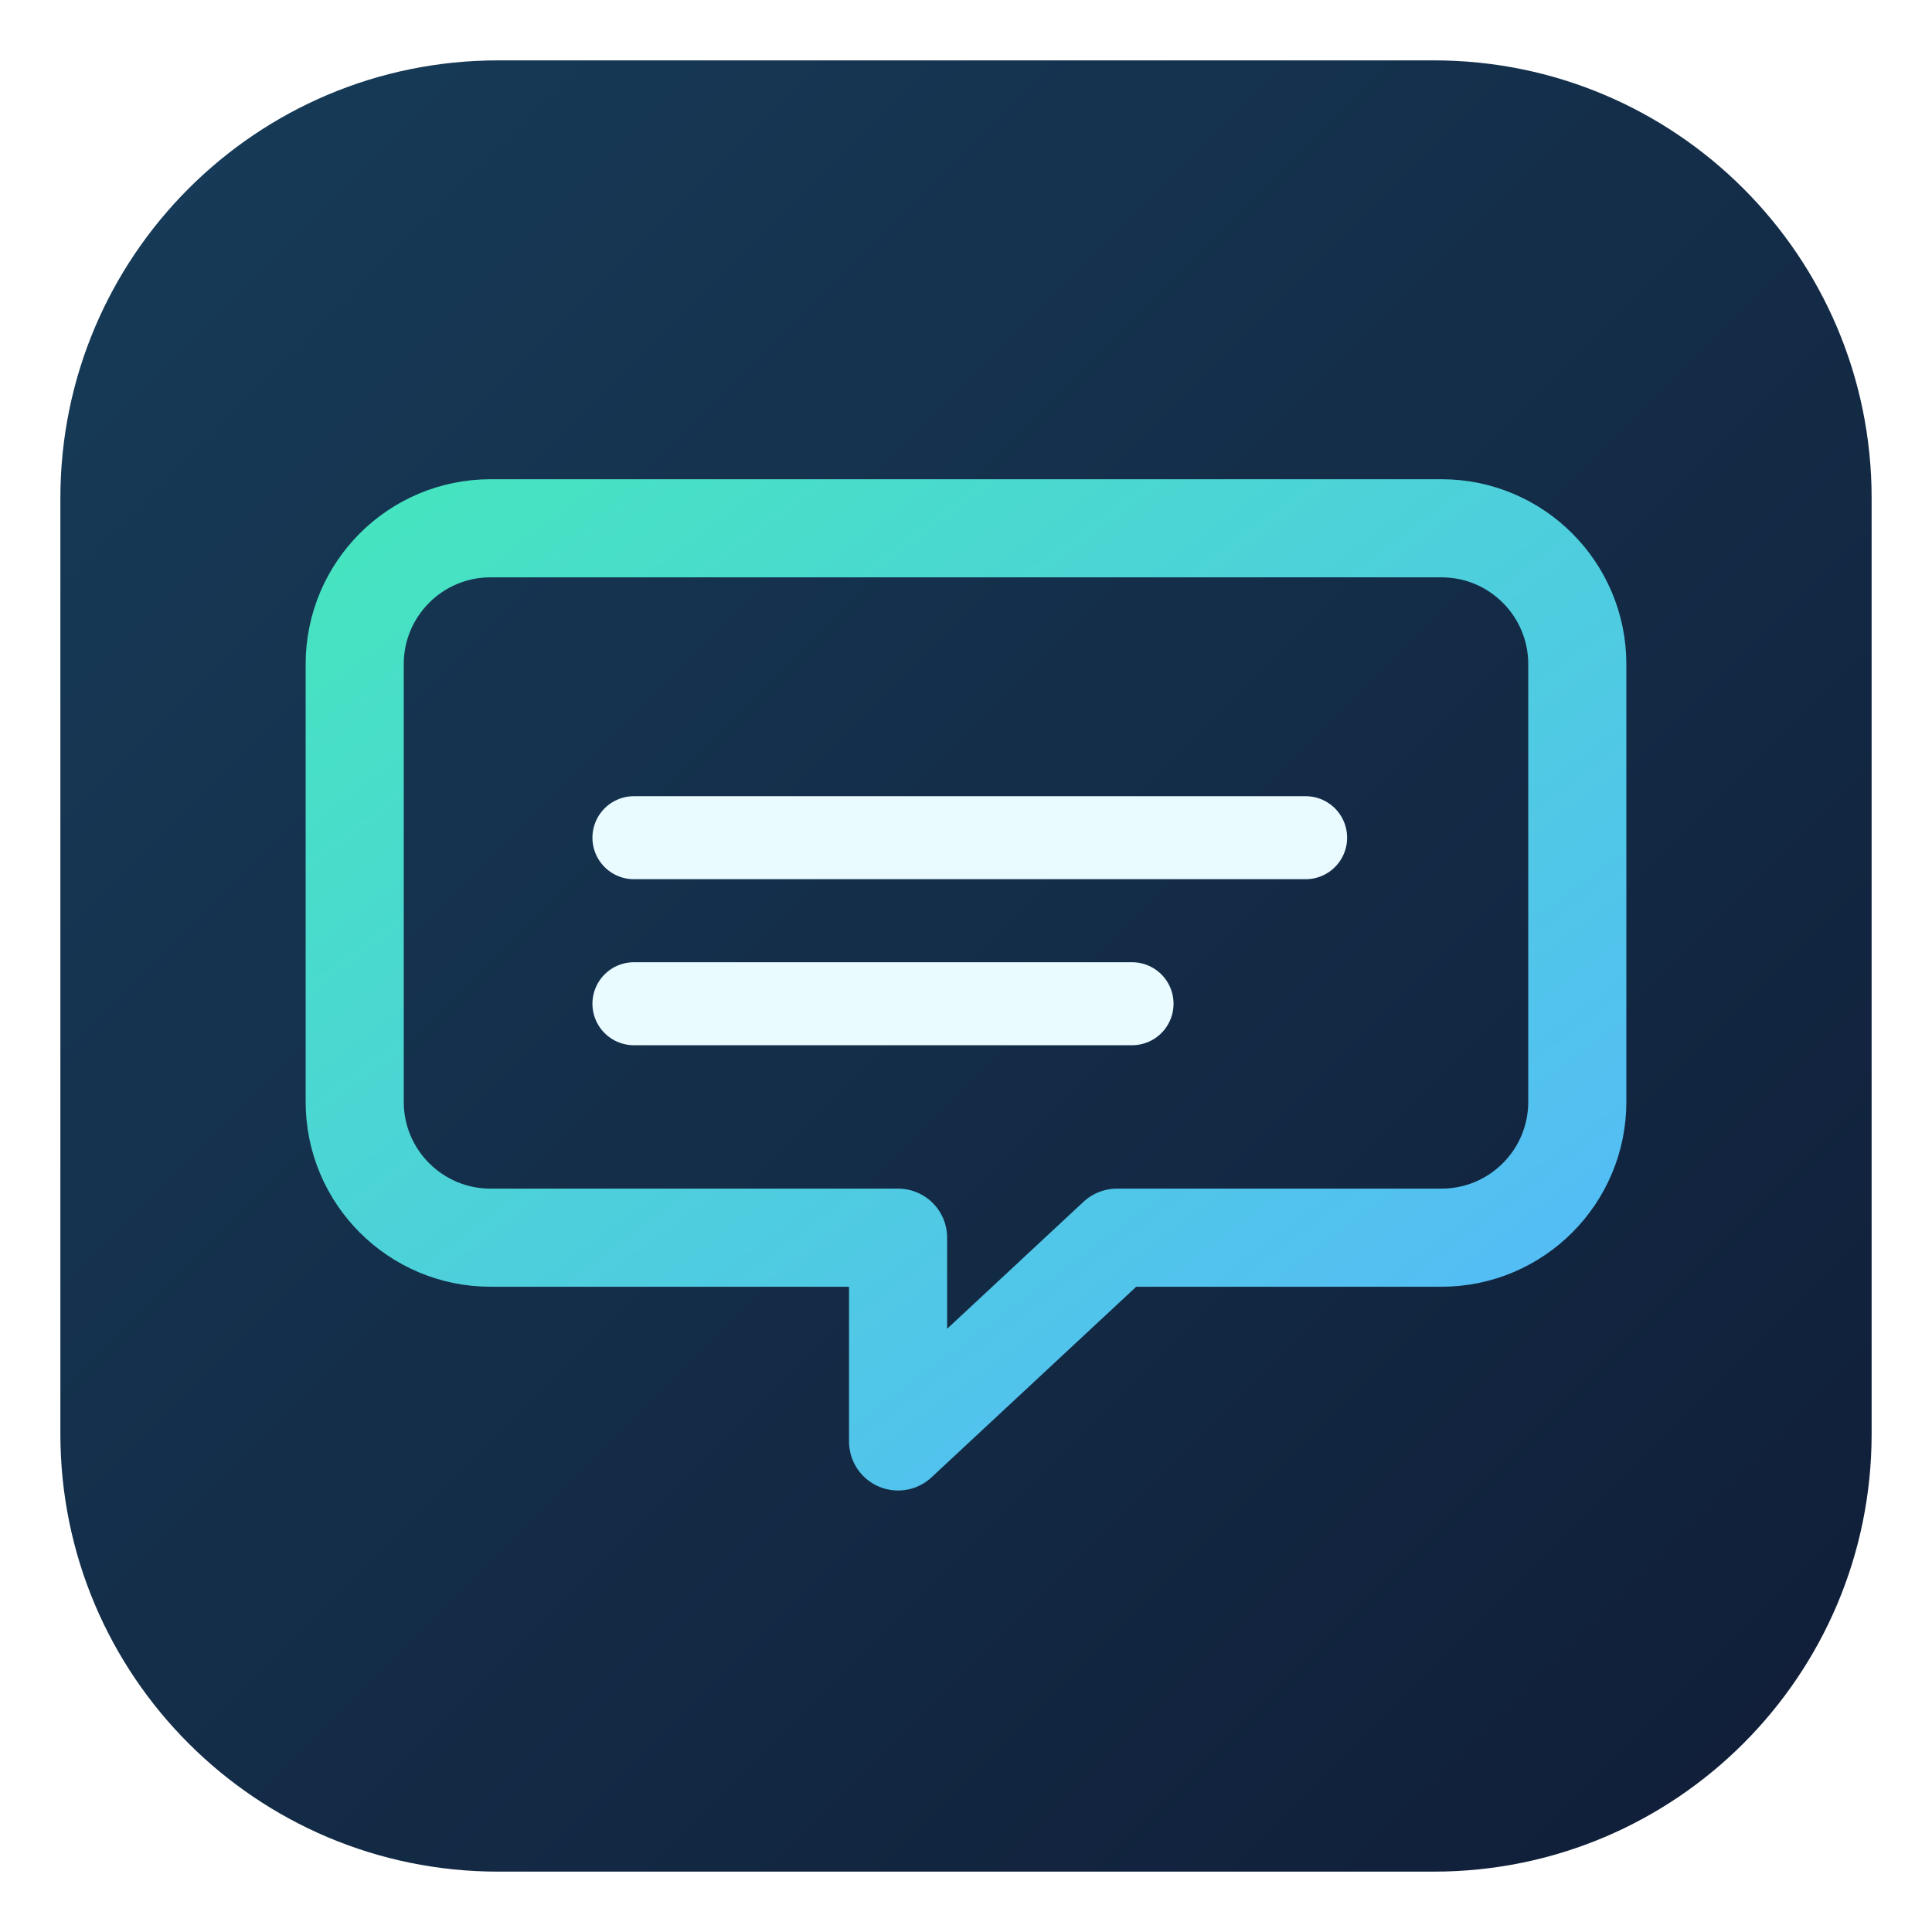
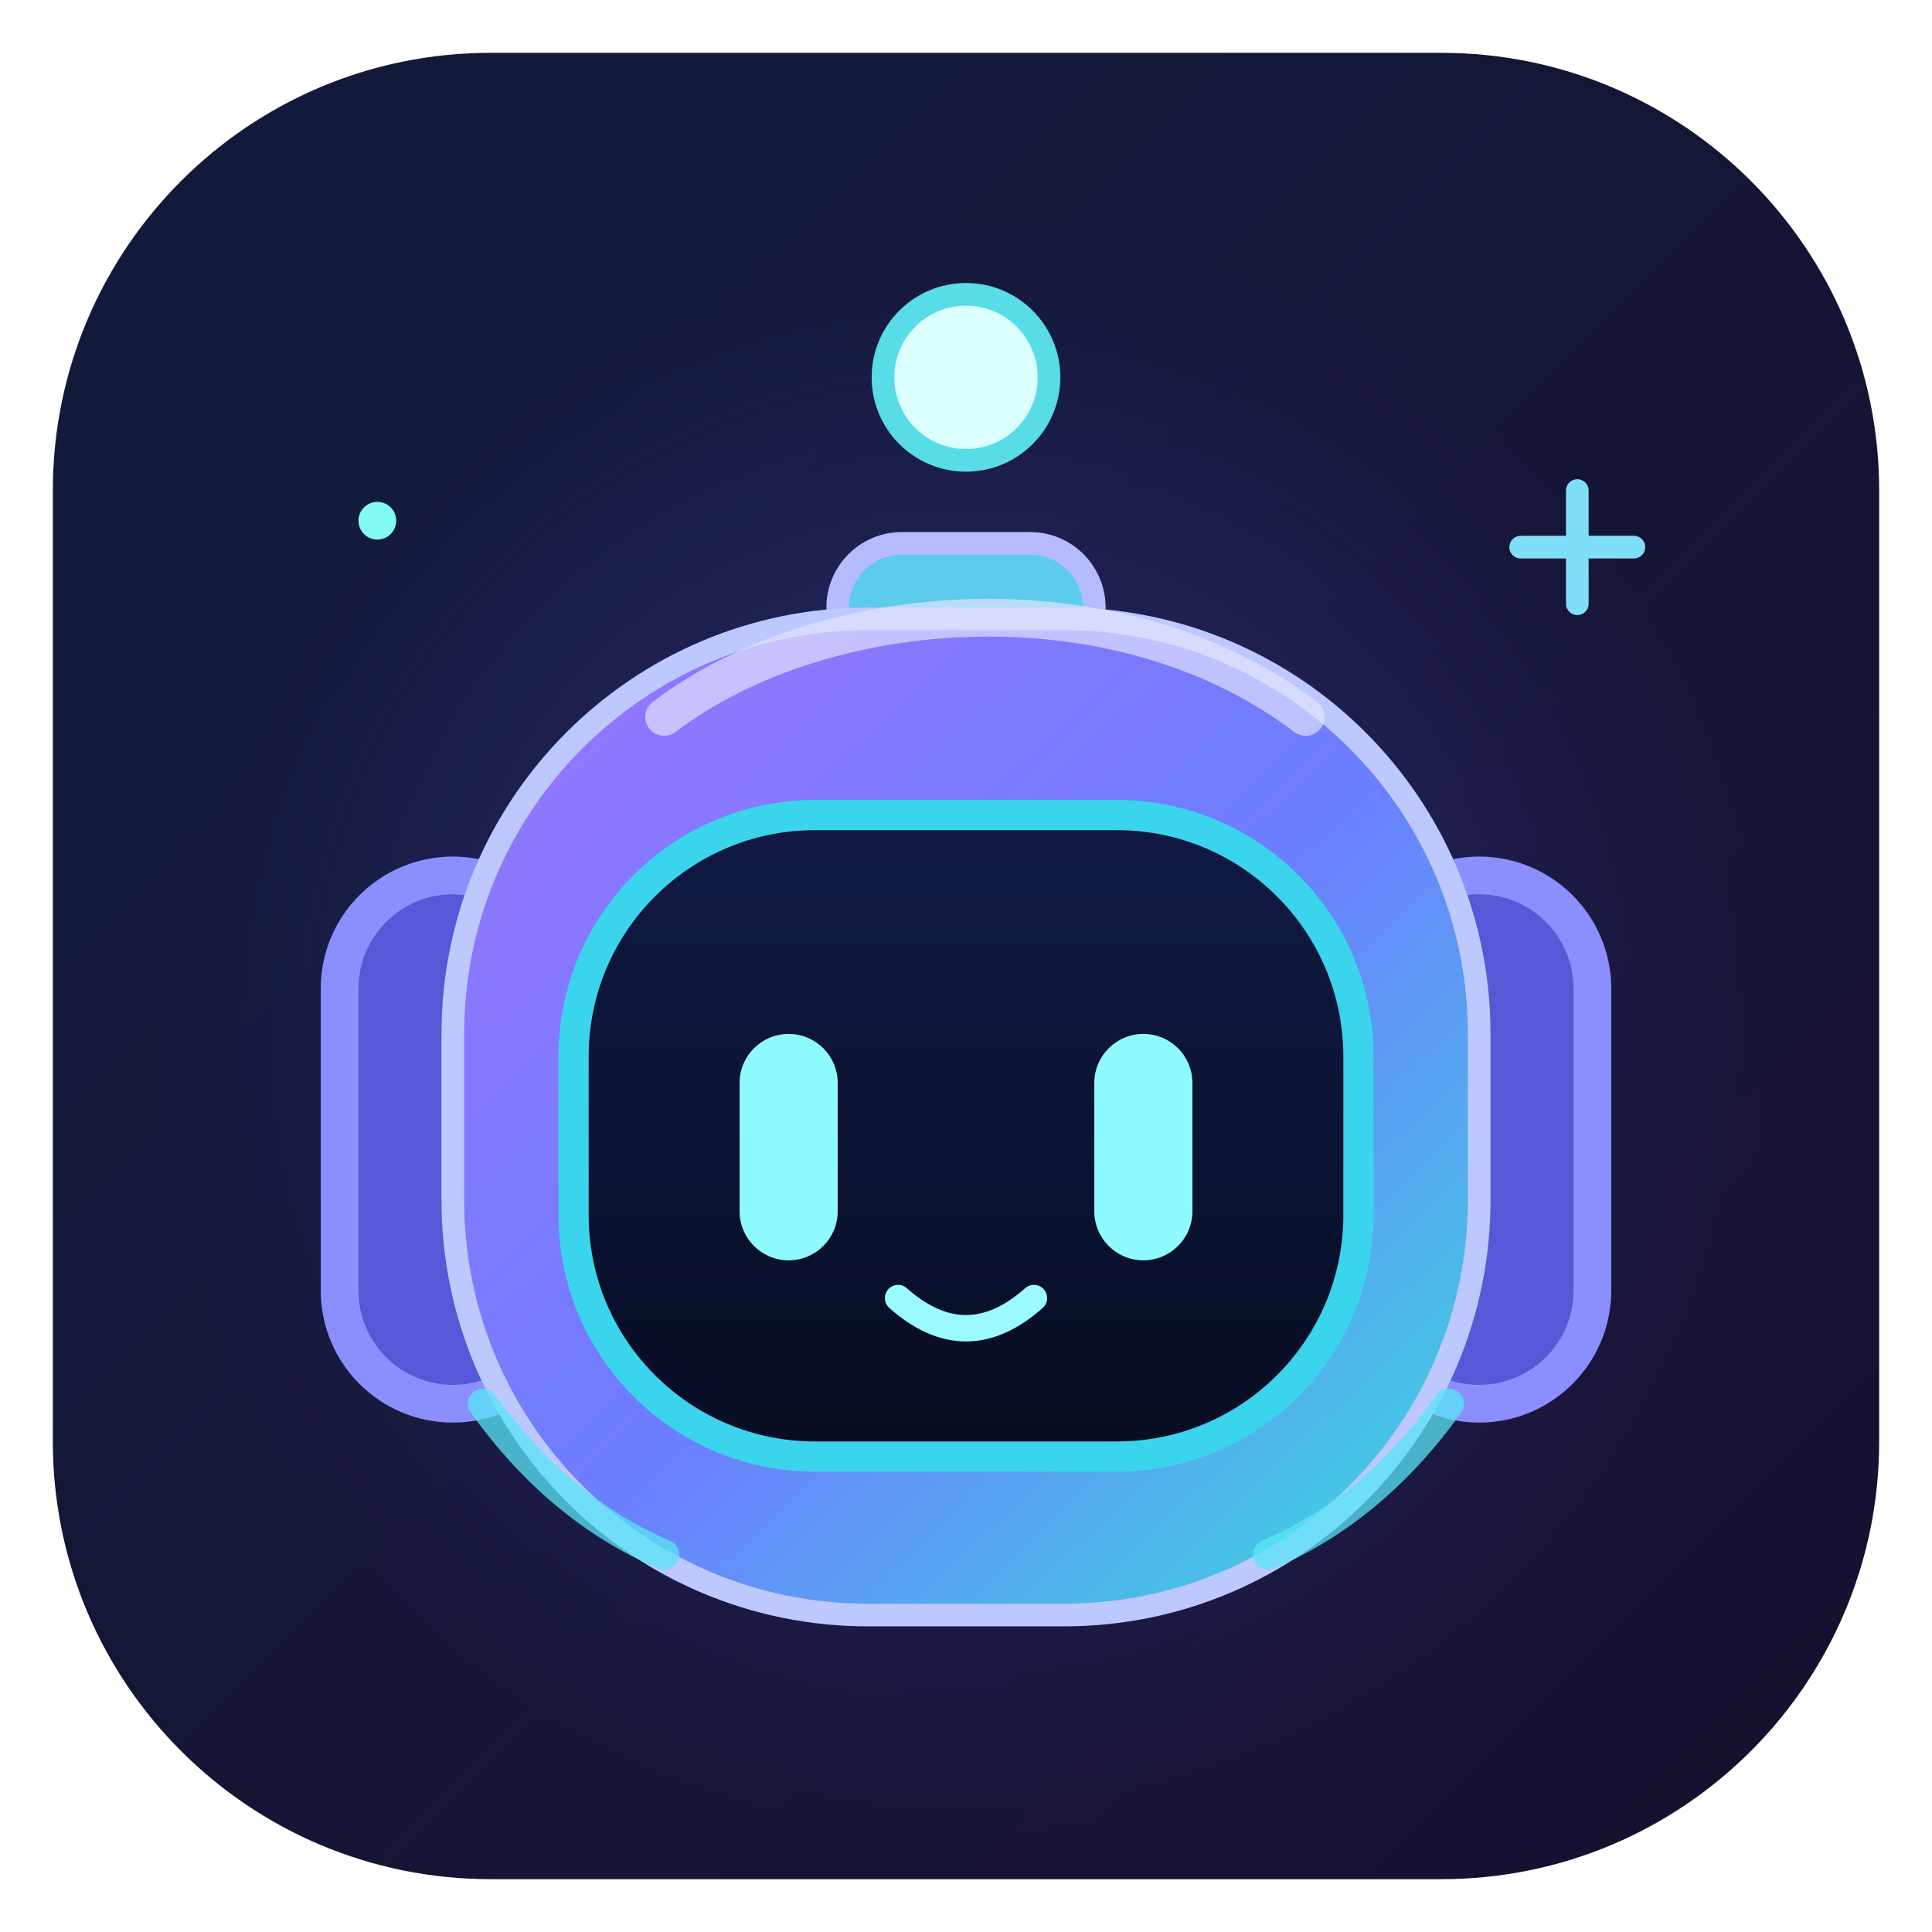
- <svg xmlns="http://www.w3.org/2000/svg" viewBox="0 0 256 256" role="img" aria-labelledby="title">
+ <svg xmlns="http://www.w3.org/2000/svg" viewBox="0 0 256 256" role="img" aria-labelledby="omni-title omni-description">
  <defs>
-     <linearGradient id="canvas" x1="0" y1="0" x2="1" y2="1">
-       <stop offset="0" stop-color="#173c59" />
-       <stop offset="1" stop-color="#101d37" />
+     <linearGradient id="omni-canvas" x1="0" y1="0" x2="1" y2="1">
+       <stop offset="0" stop-color="#111b3b" />
+       <stop offset="1" stop-color="#17102f" />
    </linearGradient>
-     <linearGradient id="mark" x1="0" y1="0" x2="1" y2="1">
-       <stop offset="0" stop-color="#46e4c0" />
-       <stop offset="1" stop-color="#55b8fb" />
+     <linearGradient id="omni-shell" x1="0" y1="0" x2="1" y2="1">
+       <stop offset="0" stop-color="#9b75ff" />
+       <stop offset=".52" stop-color="#6c7dff" />
+       <stop offset="1" stop-color="#39dedc" />
    </linearGradient>
+     <linearGradient id="omni-visor" x1="0" y1="0" x2="0" y2="1">
+       <stop offset="0" stop-color="#101944" />
+       <stop offset="1" stop-color="#070d22" />
+     </linearGradient>
+     <radialGradient id="omni-aura">
+       <stop offset="0" stop-color="#655dff" stop-opacity=".32" />
+       <stop offset="1" stop-color="#655dff" stop-opacity="0" />
+     </radialGradient>
  </defs>
-   <rect x="8" y="8" width="240" height="240" rx="58" fill="url(#canvas)" />
-   <path d="M65 70h126a18 18 0 0 1 18 18v58a18 18 0 0 1-18 18h-43l-29 27v-27H65a18 18 0 0 1-18-18V88a18 18 0 0 1 18-18Z" fill="none" stroke="url(#mark)" stroke-width="13" stroke-linejoin="round" />
-   <path d="M84 111h89M84 133h66" stroke="#e9fbff" stroke-width="11" stroke-linecap="round" />
+   <rect x="7" y="7" width="242" height="242" rx="58" fill="url(#omni-canvas)" />
+   <circle cx="128" cy="137" r="108" fill="url(#omni-aura)" />
+   <circle cx="128" cy="50" r="11" fill="#dbffff" stroke="#57dce8" stroke-width="3" />
+   <path d="M128 61v20" stroke="url(#omni-shell)" stroke-width="9" stroke-linecap="round" />
+   <rect x="111" y="72" width="34" height="17" rx="8.5" fill="#5dcbec" stroke="#b6baff" stroke-width="3" />
+   <rect x="45" y="116" width="30" height="70" rx="15" fill="#5558d7" stroke="#8b8eff" stroke-width="5" />
+   <rect x="181" y="116" width="30" height="70" rx="15" fill="#5558d7" stroke="#8b8eff" stroke-width="5" />
+   <rect x="60" y="82" width="136" height="132" rx="55" fill="url(#omni-shell)" stroke="#bdc8ff" stroke-width="3" />
+   <path d="M88 95c21-16 60-19 85 0" fill="none" stroke="#e5e7ff" stroke-width="5" stroke-linecap="round" opacity=".66" />
+   <rect id="omni-agent-face" x="76" y="108" width="104" height="85" rx="32" fill="url(#omni-visor)" stroke="#3ad5ed" stroke-width="4" />
+   <rect x="98" y="137" width="13" height="30" rx="6.5" fill="#8efaff" />
+   <rect x="145" y="137" width="13" height="30" rx="6.5" fill="#8efaff" />
+   <path d="M119 172q9 8 18 0" stroke="#9afaff" stroke-width="3.5" stroke-linecap="round" fill="none" />
+   <path d="M64 186q10 14 24 20M192 186q-10 14-24 20" stroke="#58e6f7" stroke-width="4" fill="none" stroke-linecap="round" opacity=".75" />
+   <circle cx="50" cy="69" r="2.5" fill="#82faf2" />
+   <path d="M209 65v15m-7.5-7.5h15" stroke="#7fdff9" stroke-width="3" stroke-linecap="round" />
</svg>
